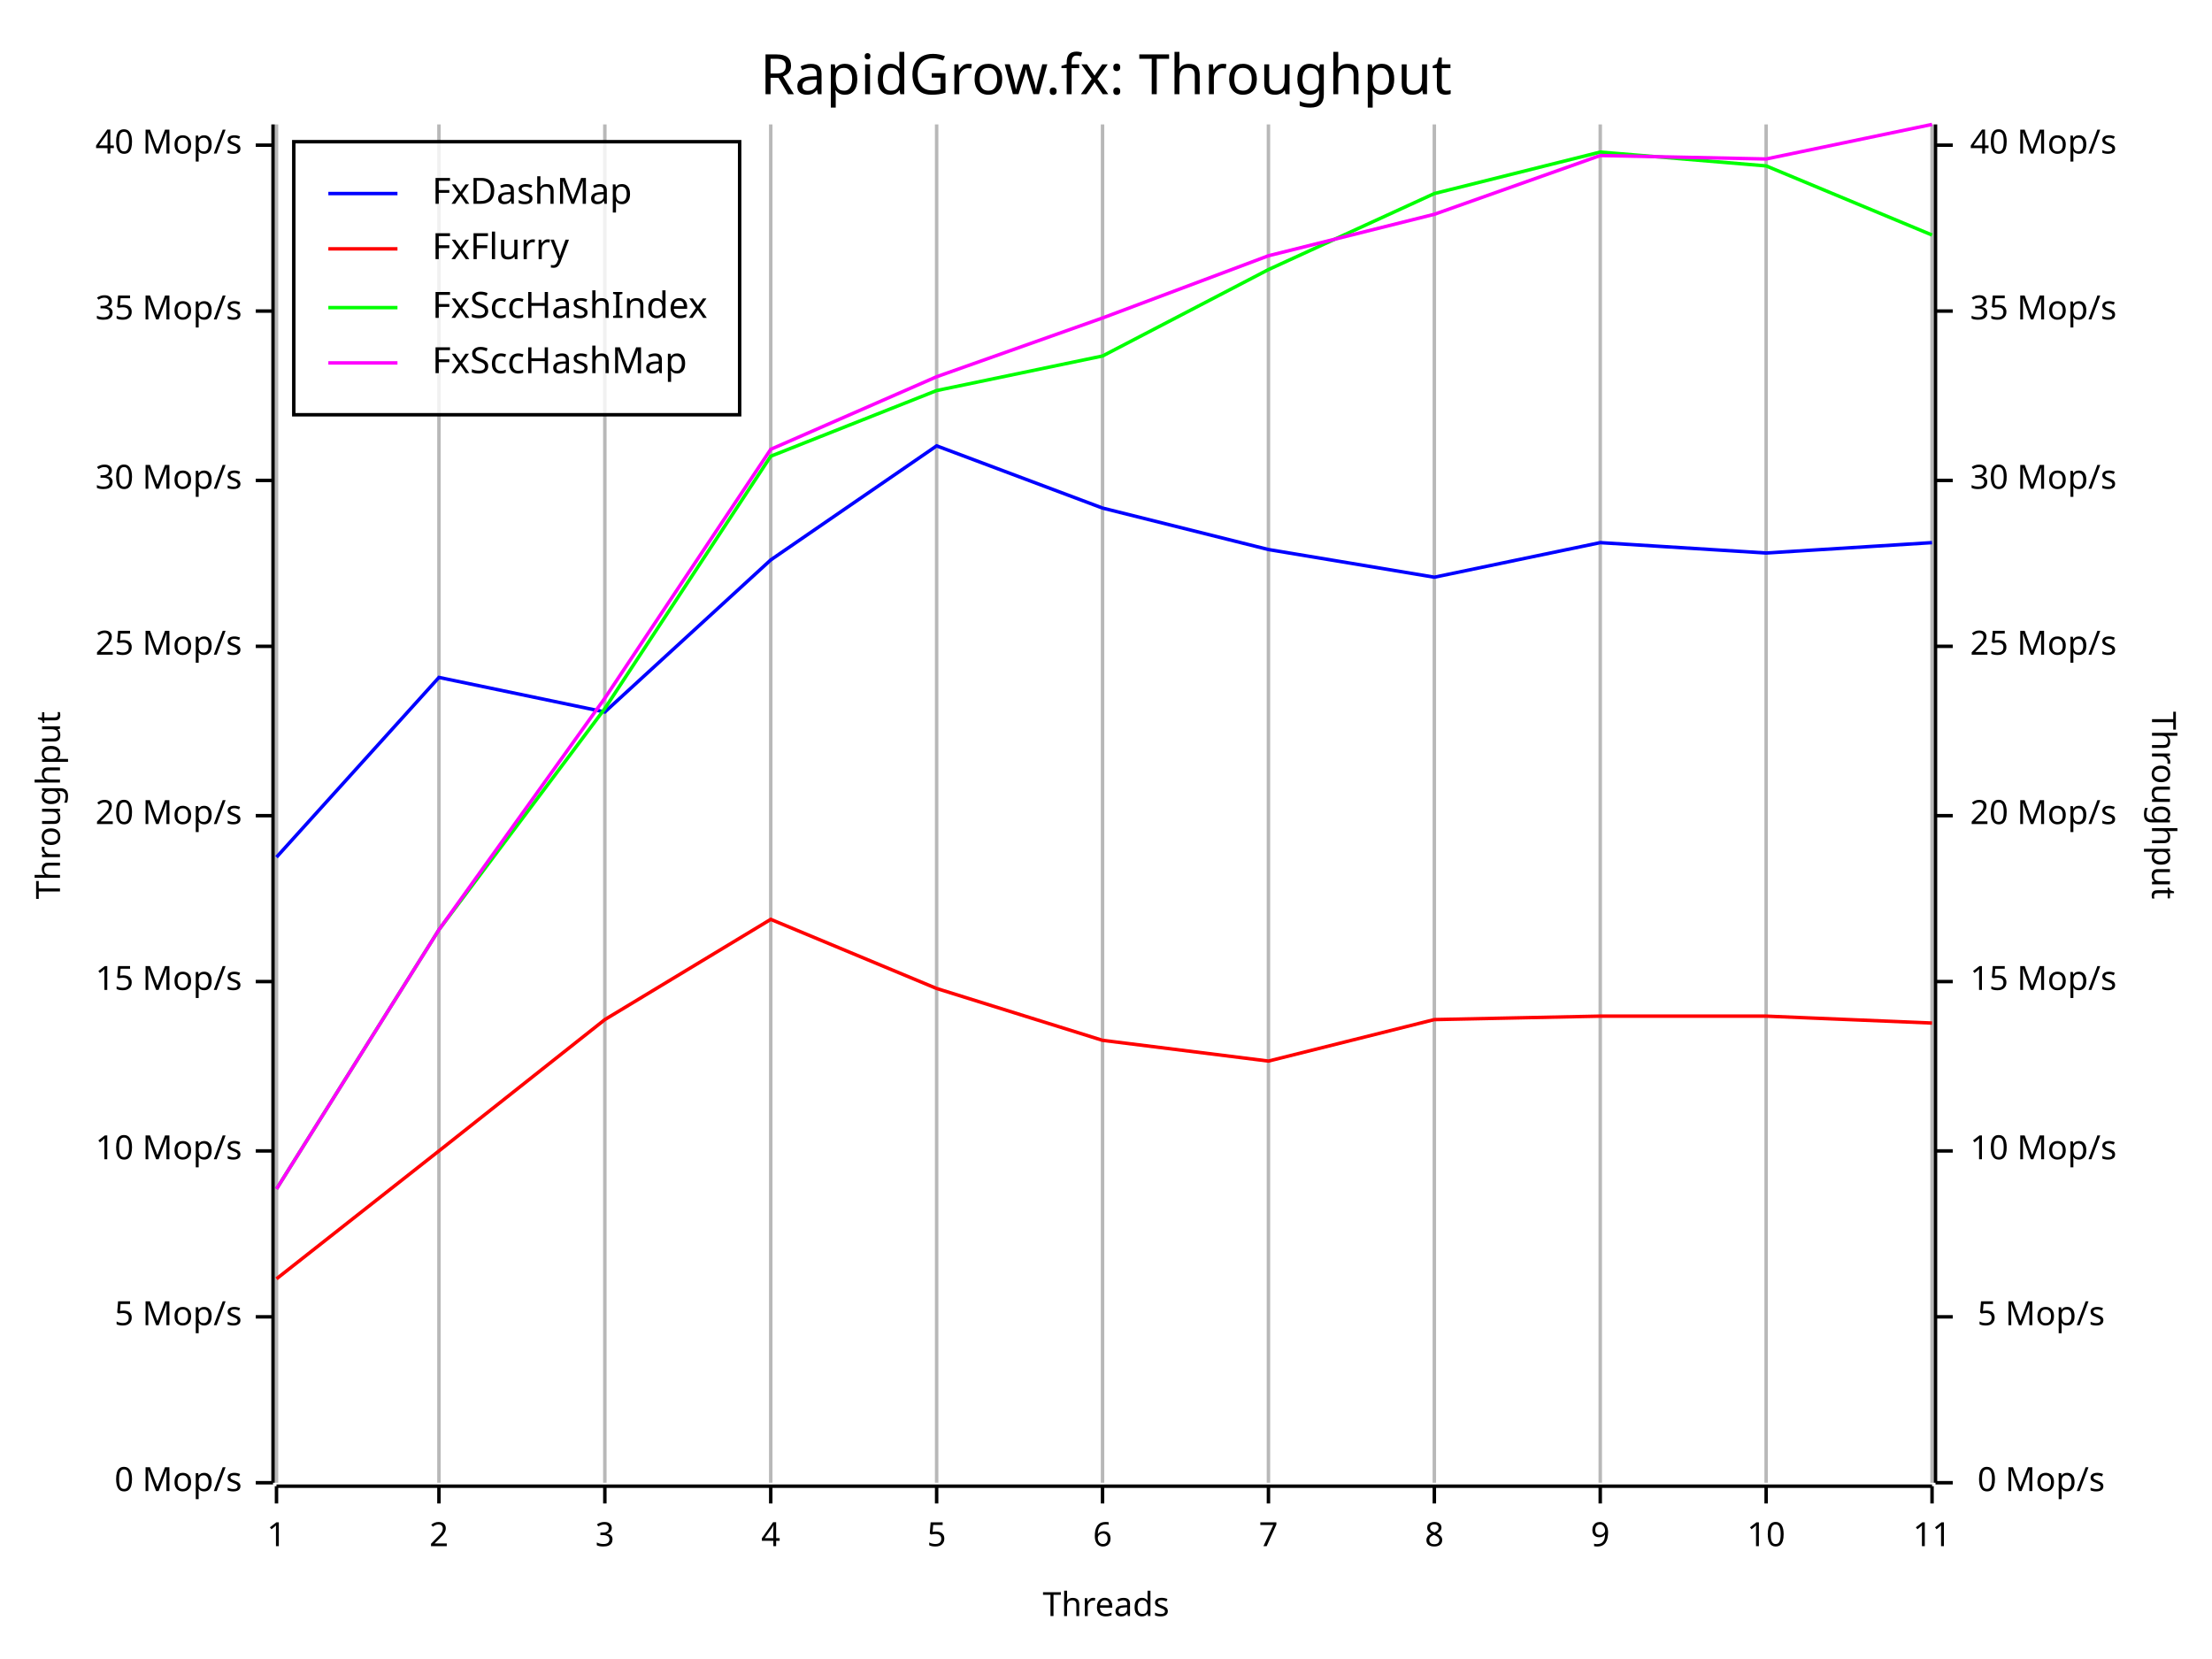
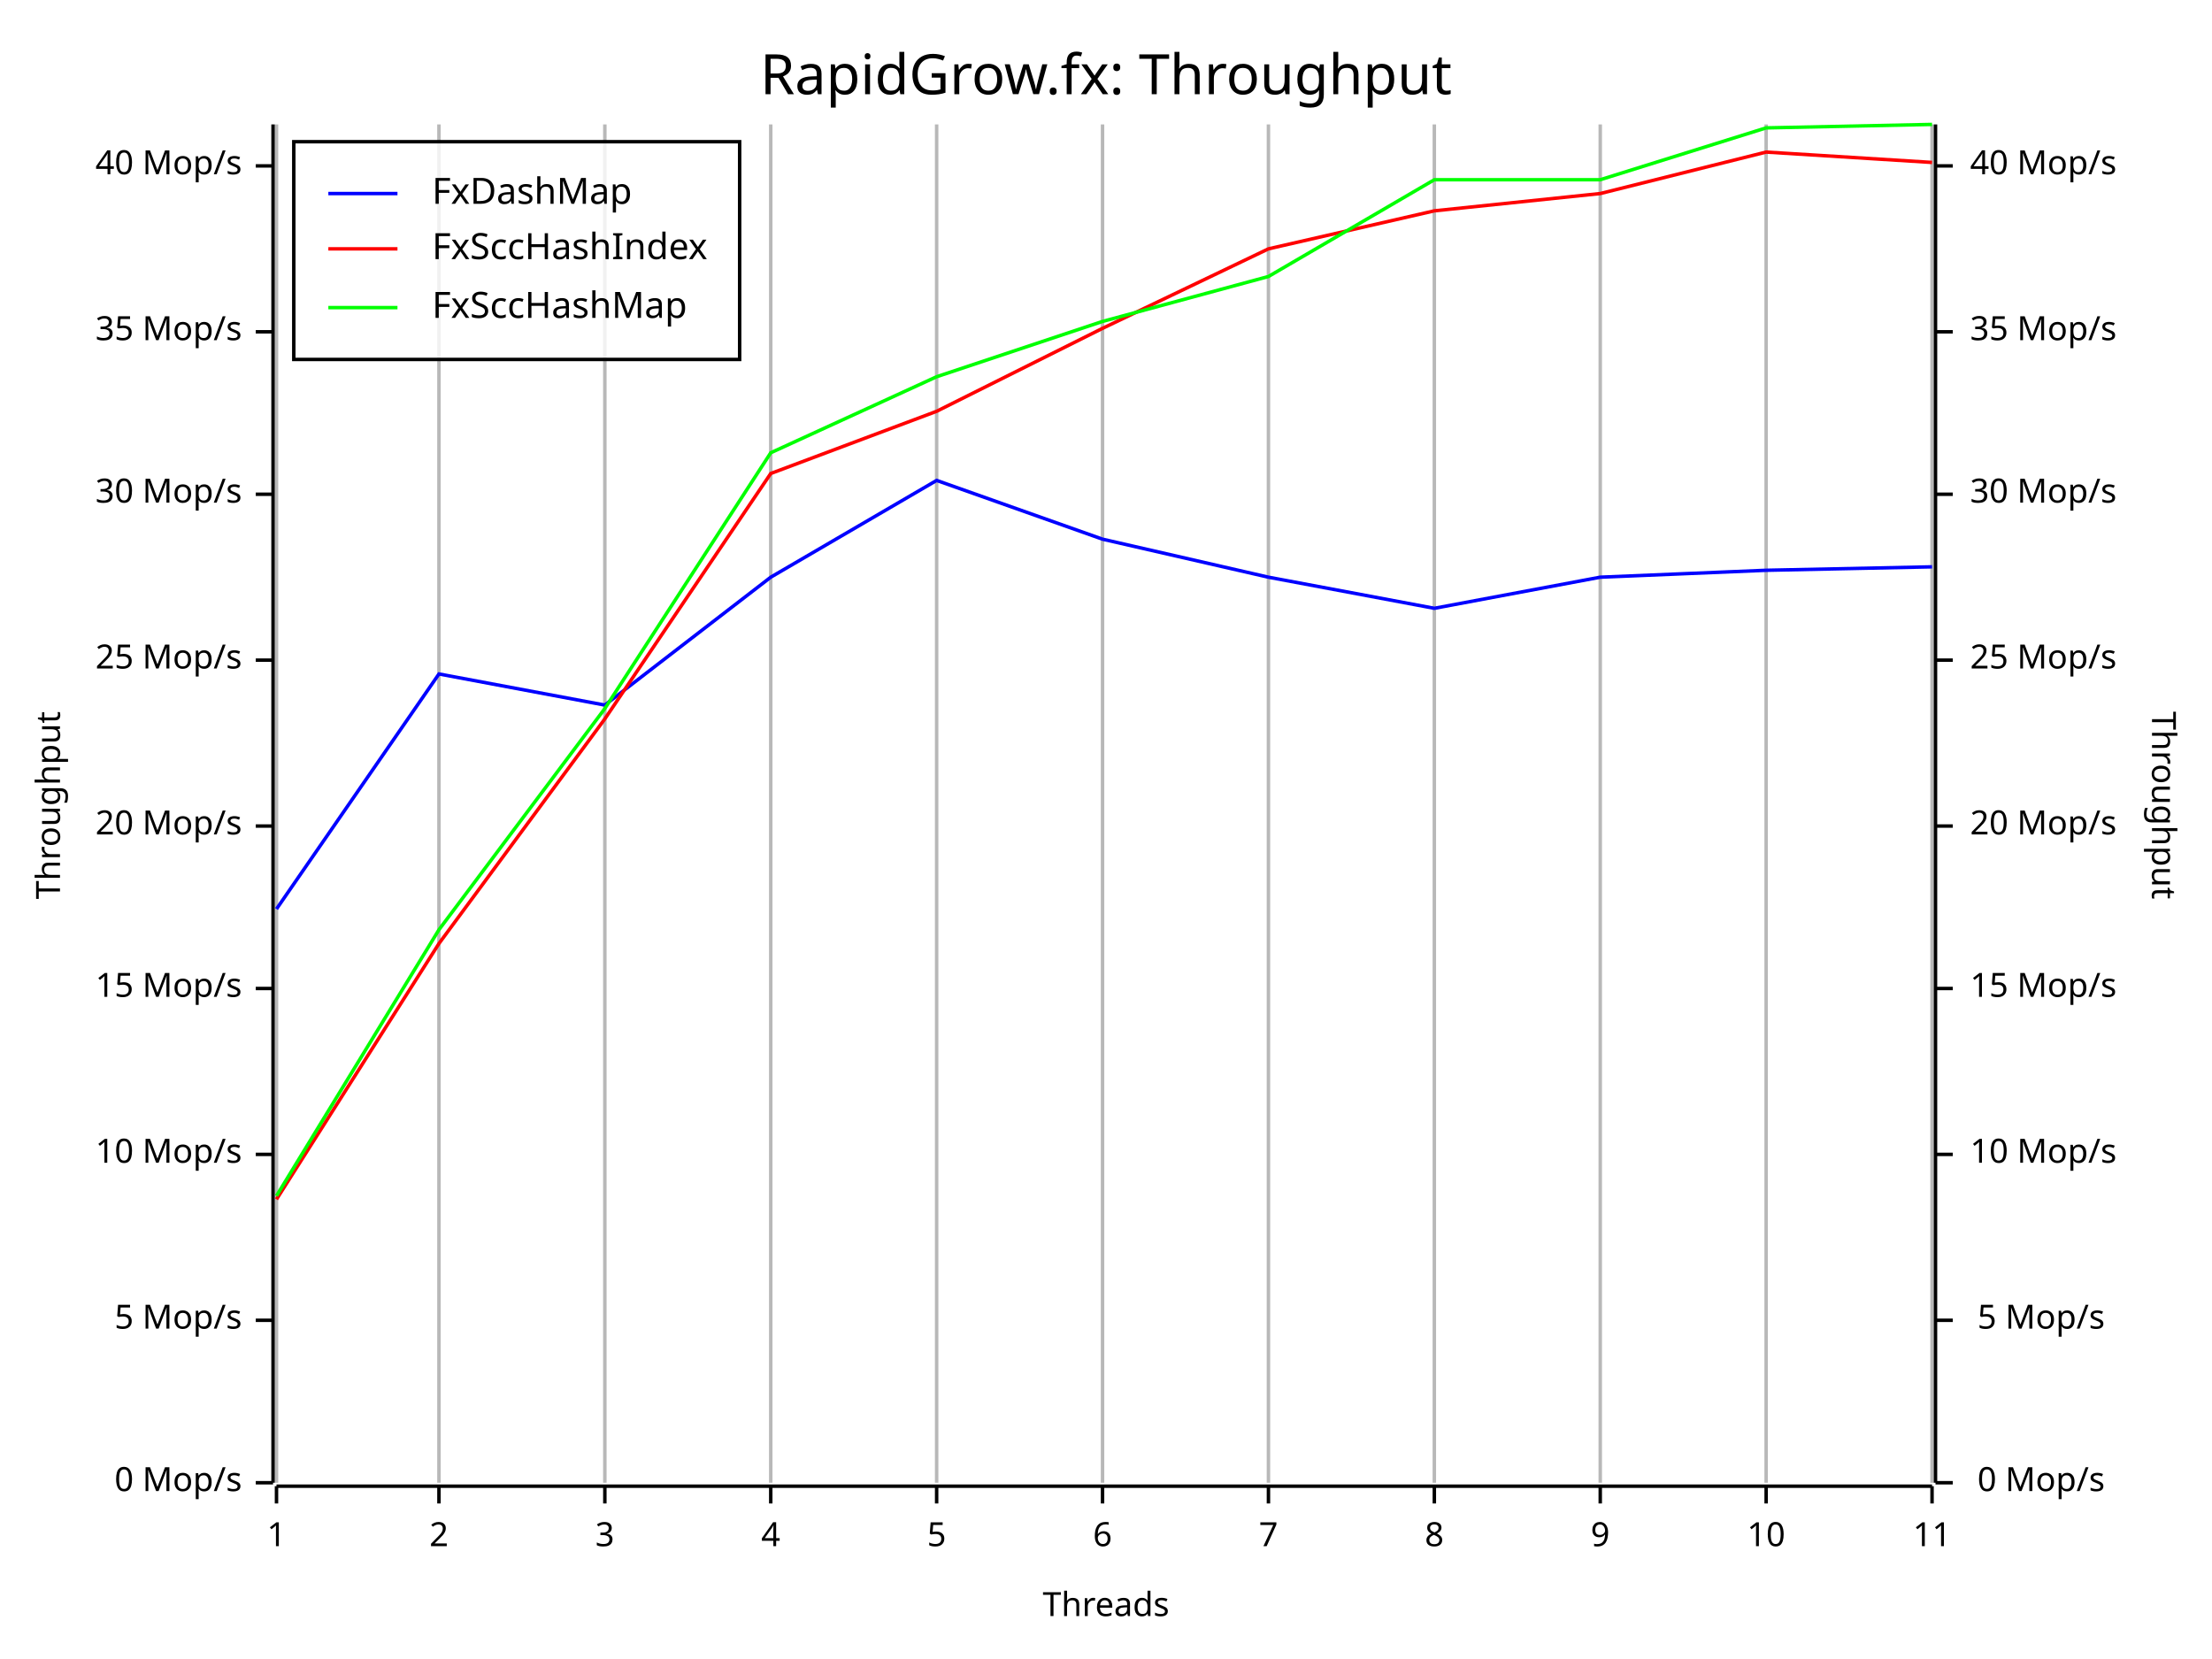
<svg xmlns="http://www.w3.org/2000/svg" width="640" height="480" viewBox="0 0 640 480">
  <rect x="0" y="0" width="640" height="480" opacity="1" fill="#FFFFFF" stroke="none" />
  <text x="320" y="15" dy="0.76em" text-anchor="middle" font-family="Fira Code" font-size="16.129" opacity="1" fill="#000000">
RapidGrow.fx: Throughput
</text>
  <line opacity="0.1" stroke="#000000" stroke-width="1" x1="80" y1="429" x2="80" y2="36" />
  <line opacity="0.1" stroke="#000000" stroke-width="1" x1="127" y1="429" x2="127" y2="36" />
  <line opacity="0.1" stroke="#000000" stroke-width="1" x1="175" y1="429" x2="175" y2="36" />
  <line opacity="0.1" stroke="#000000" stroke-width="1" x1="223" y1="429" x2="223" y2="36" />
  <line opacity="0.1" stroke="#000000" stroke-width="1" x1="271" y1="429" x2="271" y2="36" />
  <line opacity="0.1" stroke="#000000" stroke-width="1" x1="319" y1="429" x2="319" y2="36" />
  <line opacity="0.1" stroke="#000000" stroke-width="1" x1="367" y1="429" x2="367" y2="36" />
  <line opacity="0.1" stroke="#000000" stroke-width="1" x1="415" y1="429" x2="415" y2="36" />
  <line opacity="0.1" stroke="#000000" stroke-width="1" x1="463" y1="429" x2="463" y2="36" />
  <line opacity="0.1" stroke="#000000" stroke-width="1" x1="511" y1="429" x2="511" y2="36" />
  <line opacity="0.1" stroke="#000000" stroke-width="1" x1="559" y1="429" x2="559" y2="36" />
  <text x="10" y="233" dy="0.76em" text-anchor="middle" font-family="sans-serif" font-size="9.677" opacity="1" fill="#000000" transform="rotate(270, 10, 233)">
Throughput
</text>
  <text x="320" y="470" dy="-0.5ex" text-anchor="middle" font-family="sans-serif" font-size="9.677" opacity="1" fill="#000000">
Threads
</text>
  <text x="630" y="233" dy="0.76em" text-anchor="middle" font-family="sans-serif" font-size="9.677" opacity="1" fill="#000000" transform="rotate(90, 630, 233)">
Throughput
</text>
  <line opacity="0.2" stroke="#000000" stroke-width="1" x1="80" y1="429" x2="80" y2="36" />
  <line opacity="0.2" stroke="#000000" stroke-width="1" x1="127" y1="429" x2="127" y2="36" />
  <line opacity="0.2" stroke="#000000" stroke-width="1" x1="175" y1="429" x2="175" y2="36" />
  <line opacity="0.2" stroke="#000000" stroke-width="1" x1="223" y1="429" x2="223" y2="36" />
  <line opacity="0.2" stroke="#000000" stroke-width="1" x1="271" y1="429" x2="271" y2="36" />
  <line opacity="0.2" stroke="#000000" stroke-width="1" x1="319" y1="429" x2="319" y2="36" />
  <line opacity="0.2" stroke="#000000" stroke-width="1" x1="367" y1="429" x2="367" y2="36" />
  <line opacity="0.2" stroke="#000000" stroke-width="1" x1="415" y1="429" x2="415" y2="36" />
  <line opacity="0.2" stroke="#000000" stroke-width="1" x1="463" y1="429" x2="463" y2="36" />
  <line opacity="0.2" stroke="#000000" stroke-width="1" x1="511" y1="429" x2="511" y2="36" />
  <line opacity="0.2" stroke="#000000" stroke-width="1" x1="559" y1="429" x2="559" y2="36" />
  <polyline fill="none" opacity="1" stroke="#000000" stroke-width="1" points="79,36 79,429 " />
  <text x="70" y="429" dy="0.5ex" text-anchor="end" font-family="sans-serif" font-size="9.677" opacity="1" fill="#000000">
0 Mop/s
</text>
  <polyline fill="none" opacity="1" stroke="#000000" stroke-width="1" points="74,429 79,429 " />
-   <text x="70" y="381" dy="0.5ex" text-anchor="end" font-family="sans-serif" font-size="9.677" opacity="1" fill="#000000">
+   <text x="70" y="382" dy="0.5ex" text-anchor="end" font-family="sans-serif" font-size="9.677" opacity="1" fill="#000000">
5 Mop/s
</text>
-   <polyline fill="none" opacity="1" stroke="#000000" stroke-width="1" points="74,381 79,381 " />
-   <text x="70" y="333" dy="0.5ex" text-anchor="end" font-family="sans-serif" font-size="9.677" opacity="1" fill="#000000">
+   <polyline fill="none" opacity="1" stroke="#000000" stroke-width="1" points="74,382 79,382 " />
+   <text x="70" y="334" dy="0.5ex" text-anchor="end" font-family="sans-serif" font-size="9.677" opacity="1" fill="#000000">
10 Mop/s
</text>
-   <polyline fill="none" opacity="1" stroke="#000000" stroke-width="1" points="74,333 79,333 " />
-   <text x="70" y="284" dy="0.5ex" text-anchor="end" font-family="sans-serif" font-size="9.677" opacity="1" fill="#000000">
+   <polyline fill="none" opacity="1" stroke="#000000" stroke-width="1" points="74,334 79,334 " />
+   <text x="70" y="286" dy="0.5ex" text-anchor="end" font-family="sans-serif" font-size="9.677" opacity="1" fill="#000000">
15 Mop/s
</text>
-   <polyline fill="none" opacity="1" stroke="#000000" stroke-width="1" points="74,284 79,284 " />
-   <text x="70" y="236" dy="0.5ex" text-anchor="end" font-family="sans-serif" font-size="9.677" opacity="1" fill="#000000">
+   <polyline fill="none" opacity="1" stroke="#000000" stroke-width="1" points="74,286 79,286 " />
+   <text x="70" y="239" dy="0.5ex" text-anchor="end" font-family="sans-serif" font-size="9.677" opacity="1" fill="#000000">
20 Mop/s
</text>
-   <polyline fill="none" opacity="1" stroke="#000000" stroke-width="1" points="74,236 79,236 " />
-   <text x="70" y="187" dy="0.5ex" text-anchor="end" font-family="sans-serif" font-size="9.677" opacity="1" fill="#000000">
+   <polyline fill="none" opacity="1" stroke="#000000" stroke-width="1" points="74,239 79,239 " />
+   <text x="70" y="191" dy="0.5ex" text-anchor="end" font-family="sans-serif" font-size="9.677" opacity="1" fill="#000000">
25 Mop/s
</text>
-   <polyline fill="none" opacity="1" stroke="#000000" stroke-width="1" points="74,187 79,187 " />
-   <text x="70" y="139" dy="0.5ex" text-anchor="end" font-family="sans-serif" font-size="9.677" opacity="1" fill="#000000">
+   <polyline fill="none" opacity="1" stroke="#000000" stroke-width="1" points="74,191 79,191 " />
+   <text x="70" y="143" dy="0.5ex" text-anchor="end" font-family="sans-serif" font-size="9.677" opacity="1" fill="#000000">
30 Mop/s
</text>
-   <polyline fill="none" opacity="1" stroke="#000000" stroke-width="1" points="74,139 79,139 " />
-   <text x="70" y="90" dy="0.5ex" text-anchor="end" font-family="sans-serif" font-size="9.677" opacity="1" fill="#000000">
+   <polyline fill="none" opacity="1" stroke="#000000" stroke-width="1" points="74,143 79,143 " />
+   <text x="70" y="96" dy="0.5ex" text-anchor="end" font-family="sans-serif" font-size="9.677" opacity="1" fill="#000000">
35 Mop/s
</text>
-   <polyline fill="none" opacity="1" stroke="#000000" stroke-width="1" points="74,90 79,90 " />
-   <text x="70" y="42" dy="0.5ex" text-anchor="end" font-family="sans-serif" font-size="9.677" opacity="1" fill="#000000">
+   <polyline fill="none" opacity="1" stroke="#000000" stroke-width="1" points="74,96 79,96 " />
+   <text x="70" y="48" dy="0.5ex" text-anchor="end" font-family="sans-serif" font-size="9.677" opacity="1" fill="#000000">
40 Mop/s
</text>
-   <polyline fill="none" opacity="1" stroke="#000000" stroke-width="1" points="74,42 79,42 " />
+   <polyline fill="none" opacity="1" stroke="#000000" stroke-width="1" points="74,48 79,48 " />
  <polyline fill="none" opacity="1" stroke="#000000" stroke-width="1" points="80,430 559,430 " />
  <text x="80" y="440" dy="0.76em" text-anchor="middle" font-family="sans-serif" font-size="9.677" opacity="1" fill="#000000">
1
</text>
  <polyline fill="none" opacity="1" stroke="#000000" stroke-width="1" points="80,430 80,435 " />
  <text x="127" y="440" dy="0.76em" text-anchor="middle" font-family="sans-serif" font-size="9.677" opacity="1" fill="#000000">
2
</text>
  <polyline fill="none" opacity="1" stroke="#000000" stroke-width="1" points="127,430 127,435 " />
  <text x="175" y="440" dy="0.76em" text-anchor="middle" font-family="sans-serif" font-size="9.677" opacity="1" fill="#000000">
3
</text>
  <polyline fill="none" opacity="1" stroke="#000000" stroke-width="1" points="175,430 175,435 " />
  <text x="223" y="440" dy="0.76em" text-anchor="middle" font-family="sans-serif" font-size="9.677" opacity="1" fill="#000000">
4
</text>
  <polyline fill="none" opacity="1" stroke="#000000" stroke-width="1" points="223,430 223,435 " />
  <text x="271" y="440" dy="0.76em" text-anchor="middle" font-family="sans-serif" font-size="9.677" opacity="1" fill="#000000">
5
</text>
  <polyline fill="none" opacity="1" stroke="#000000" stroke-width="1" points="271,430 271,435 " />
  <text x="319" y="440" dy="0.76em" text-anchor="middle" font-family="sans-serif" font-size="9.677" opacity="1" fill="#000000">
6
</text>
  <polyline fill="none" opacity="1" stroke="#000000" stroke-width="1" points="319,430 319,435 " />
  <text x="367" y="440" dy="0.76em" text-anchor="middle" font-family="sans-serif" font-size="9.677" opacity="1" fill="#000000">
7
</text>
  <polyline fill="none" opacity="1" stroke="#000000" stroke-width="1" points="367,430 367,435 " />
  <text x="415" y="440" dy="0.76em" text-anchor="middle" font-family="sans-serif" font-size="9.677" opacity="1" fill="#000000">
8
</text>
  <polyline fill="none" opacity="1" stroke="#000000" stroke-width="1" points="415,430 415,435 " />
  <text x="463" y="440" dy="0.76em" text-anchor="middle" font-family="sans-serif" font-size="9.677" opacity="1" fill="#000000">
9
</text>
  <polyline fill="none" opacity="1" stroke="#000000" stroke-width="1" points="463,430 463,435 " />
  <text x="511" y="440" dy="0.76em" text-anchor="middle" font-family="sans-serif" font-size="9.677" opacity="1" fill="#000000">
10
</text>
  <polyline fill="none" opacity="1" stroke="#000000" stroke-width="1" points="511,430 511,435 " />
  <text x="559" y="440" dy="0.76em" text-anchor="middle" font-family="sans-serif" font-size="9.677" opacity="1" fill="#000000">
11
</text>
  <polyline fill="none" opacity="1" stroke="#000000" stroke-width="1" points="559,430 559,435 " />
  <polyline fill="none" opacity="1" stroke="#000000" stroke-width="1" points="560,36 560,429 " />
  <text x="609" y="429" dy="0.5ex" text-anchor="end" font-family="sans-serif" font-size="9.677" opacity="1" fill="#000000">
0 Mop/s
</text>
  <polyline fill="none" opacity="1" stroke="#000000" stroke-width="1" points="560,429 565,429 " />
-   <text x="609" y="381" dy="0.5ex" text-anchor="end" font-family="sans-serif" font-size="9.677" opacity="1" fill="#000000">
+   <text x="609" y="382" dy="0.5ex" text-anchor="end" font-family="sans-serif" font-size="9.677" opacity="1" fill="#000000">
5 Mop/s
</text>
-   <polyline fill="none" opacity="1" stroke="#000000" stroke-width="1" points="560,381 565,381 " />
-   <text x="570" y="333" dy="0.5ex" text-anchor="start" font-family="sans-serif" font-size="9.677" opacity="1" fill="#000000">
+   <polyline fill="none" opacity="1" stroke="#000000" stroke-width="1" points="560,382 565,382 " />
+   <text x="570" y="334" dy="0.5ex" text-anchor="start" font-family="sans-serif" font-size="9.677" opacity="1" fill="#000000">
10 Mop/s
</text>
-   <polyline fill="none" opacity="1" stroke="#000000" stroke-width="1" points="560,333 565,333 " />
-   <text x="570" y="284" dy="0.5ex" text-anchor="start" font-family="sans-serif" font-size="9.677" opacity="1" fill="#000000">
+   <polyline fill="none" opacity="1" stroke="#000000" stroke-width="1" points="560,334 565,334 " />
+   <text x="570" y="286" dy="0.5ex" text-anchor="start" font-family="sans-serif" font-size="9.677" opacity="1" fill="#000000">
15 Mop/s
</text>
-   <polyline fill="none" opacity="1" stroke="#000000" stroke-width="1" points="560,284 565,284 " />
-   <text x="570" y="236" dy="0.5ex" text-anchor="start" font-family="sans-serif" font-size="9.677" opacity="1" fill="#000000">
+   <polyline fill="none" opacity="1" stroke="#000000" stroke-width="1" points="560,286 565,286 " />
+   <text x="570" y="239" dy="0.5ex" text-anchor="start" font-family="sans-serif" font-size="9.677" opacity="1" fill="#000000">
20 Mop/s
</text>
-   <polyline fill="none" opacity="1" stroke="#000000" stroke-width="1" points="560,236 565,236 " />
-   <text x="570" y="187" dy="0.5ex" text-anchor="start" font-family="sans-serif" font-size="9.677" opacity="1" fill="#000000">
+   <polyline fill="none" opacity="1" stroke="#000000" stroke-width="1" points="560,239 565,239 " />
+   <text x="570" y="191" dy="0.5ex" text-anchor="start" font-family="sans-serif" font-size="9.677" opacity="1" fill="#000000">
25 Mop/s
</text>
-   <polyline fill="none" opacity="1" stroke="#000000" stroke-width="1" points="560,187 565,187 " />
-   <text x="570" y="139" dy="0.5ex" text-anchor="start" font-family="sans-serif" font-size="9.677" opacity="1" fill="#000000">
+   <polyline fill="none" opacity="1" stroke="#000000" stroke-width="1" points="560,191 565,191 " />
+   <text x="570" y="143" dy="0.5ex" text-anchor="start" font-family="sans-serif" font-size="9.677" opacity="1" fill="#000000">
30 Mop/s
</text>
-   <polyline fill="none" opacity="1" stroke="#000000" stroke-width="1" points="560,139 565,139 " />
-   <text x="570" y="90" dy="0.5ex" text-anchor="start" font-family="sans-serif" font-size="9.677" opacity="1" fill="#000000">
+   <polyline fill="none" opacity="1" stroke="#000000" stroke-width="1" points="560,143 565,143 " />
+   <text x="570" y="96" dy="0.5ex" text-anchor="start" font-family="sans-serif" font-size="9.677" opacity="1" fill="#000000">
35 Mop/s
</text>
-   <polyline fill="none" opacity="1" stroke="#000000" stroke-width="1" points="560,90 565,90 " />
-   <text x="570" y="42" dy="0.5ex" text-anchor="start" font-family="sans-serif" font-size="9.677" opacity="1" fill="#000000">
+   <polyline fill="none" opacity="1" stroke="#000000" stroke-width="1" points="560,96 565,96 " />
+   <text x="570" y="48" dy="0.5ex" text-anchor="start" font-family="sans-serif" font-size="9.677" opacity="1" fill="#000000">
40 Mop/s
</text>
-   <polyline fill="none" opacity="1" stroke="#000000" stroke-width="1" points="560,42 565,42 " />
-   <polyline fill="none" opacity="1" stroke="#0000FF" stroke-width="1" points="80,248 127,196 175,206 223,162 271,129 319,147 367,159 415,167 463,157 511,160 559,157 " />
-   <polyline fill="none" opacity="1" stroke="#FF0000" stroke-width="1" points="80,370 127,333 175,295 223,266 271,286 319,301 367,307 415,295 463,294 511,294 559,296 " />
-   <polyline fill="none" opacity="1" stroke="#00FF00" stroke-width="1" points="80,344 127,269 175,205 223,132 271,113 319,103 367,78 415,56 463,44 511,48 559,68 " />
-   <polyline fill="none" opacity="1" stroke="#FF00FF" stroke-width="1" points="80,344 127,269 175,202 223,130 271,109 319,92 367,74 415,62 463,45 511,46 559,36 " />
-   <rect x="85" y="41" width="129" height="79" opacity="0.8" fill="#FFFFFF" stroke="none" />
-   <rect x="85" y="41" width="129" height="79" opacity="1" fill="none" stroke="#000000" />
+   <polyline fill="none" opacity="1" stroke="#000000" stroke-width="1" points="560,48 565,48 " />
+   <polyline fill="none" opacity="1" stroke="#0000FF" stroke-width="1" points="80,263 127,195 175,204 223,167 271,139 319,156 367,167 415,176 463,167 511,165 559,164 " />
+   <polyline fill="none" opacity="1" stroke="#FF0000" stroke-width="1" points="80,347 127,273 175,208 223,137 271,119 319,95 367,72 415,61 463,56 511,44 559,47 " />
+   <polyline fill="none" opacity="1" stroke="#00FF00" stroke-width="1" points="80,346 127,269 175,205 223,131 271,109 319,93 367,80 415,52 463,52 511,37 559,36 " />
+   <rect x="85" y="41" width="129" height="63" opacity="0.8" fill="#FFFFFF" stroke="none" />
+   <rect x="85" y="41" width="129" height="63" opacity="1" fill="none" stroke="#000000" />
  <text x="125" y="51" dy="0.76em" text-anchor="start" font-family="Fira Code" font-size="10.484" opacity="1" fill="#000000">
FxDashMap
</text>
  <text x="125" y="67" dy="0.76em" text-anchor="start" font-family="Fira Code" font-size="10.484" opacity="1" fill="#000000">
- FxFlurry
+ FxSccHashIndex
</text>
  <text x="125" y="84" dy="0.76em" text-anchor="start" font-family="Fira Code" font-size="10.484" opacity="1" fill="#000000">
- FxSccHashIndex
- </text>
-   <text x="125" y="100" dy="0.76em" text-anchor="start" font-family="Fira Code" font-size="10.484" opacity="1" fill="#000000">
FxSccHashMap
</text>
  <polyline fill="none" opacity="1" stroke="#0000FF" stroke-width="1" points="95,56 115,56 " />
  <polyline fill="none" opacity="1" stroke="#FF0000" stroke-width="1" points="95,72 115,72 " />
  <polyline fill="none" opacity="1" stroke="#00FF00" stroke-width="1" points="95,89 115,89 " />
-   <polyline fill="none" opacity="1" stroke="#FF00FF" stroke-width="1" points="95,105 115,105 " />
</svg>
